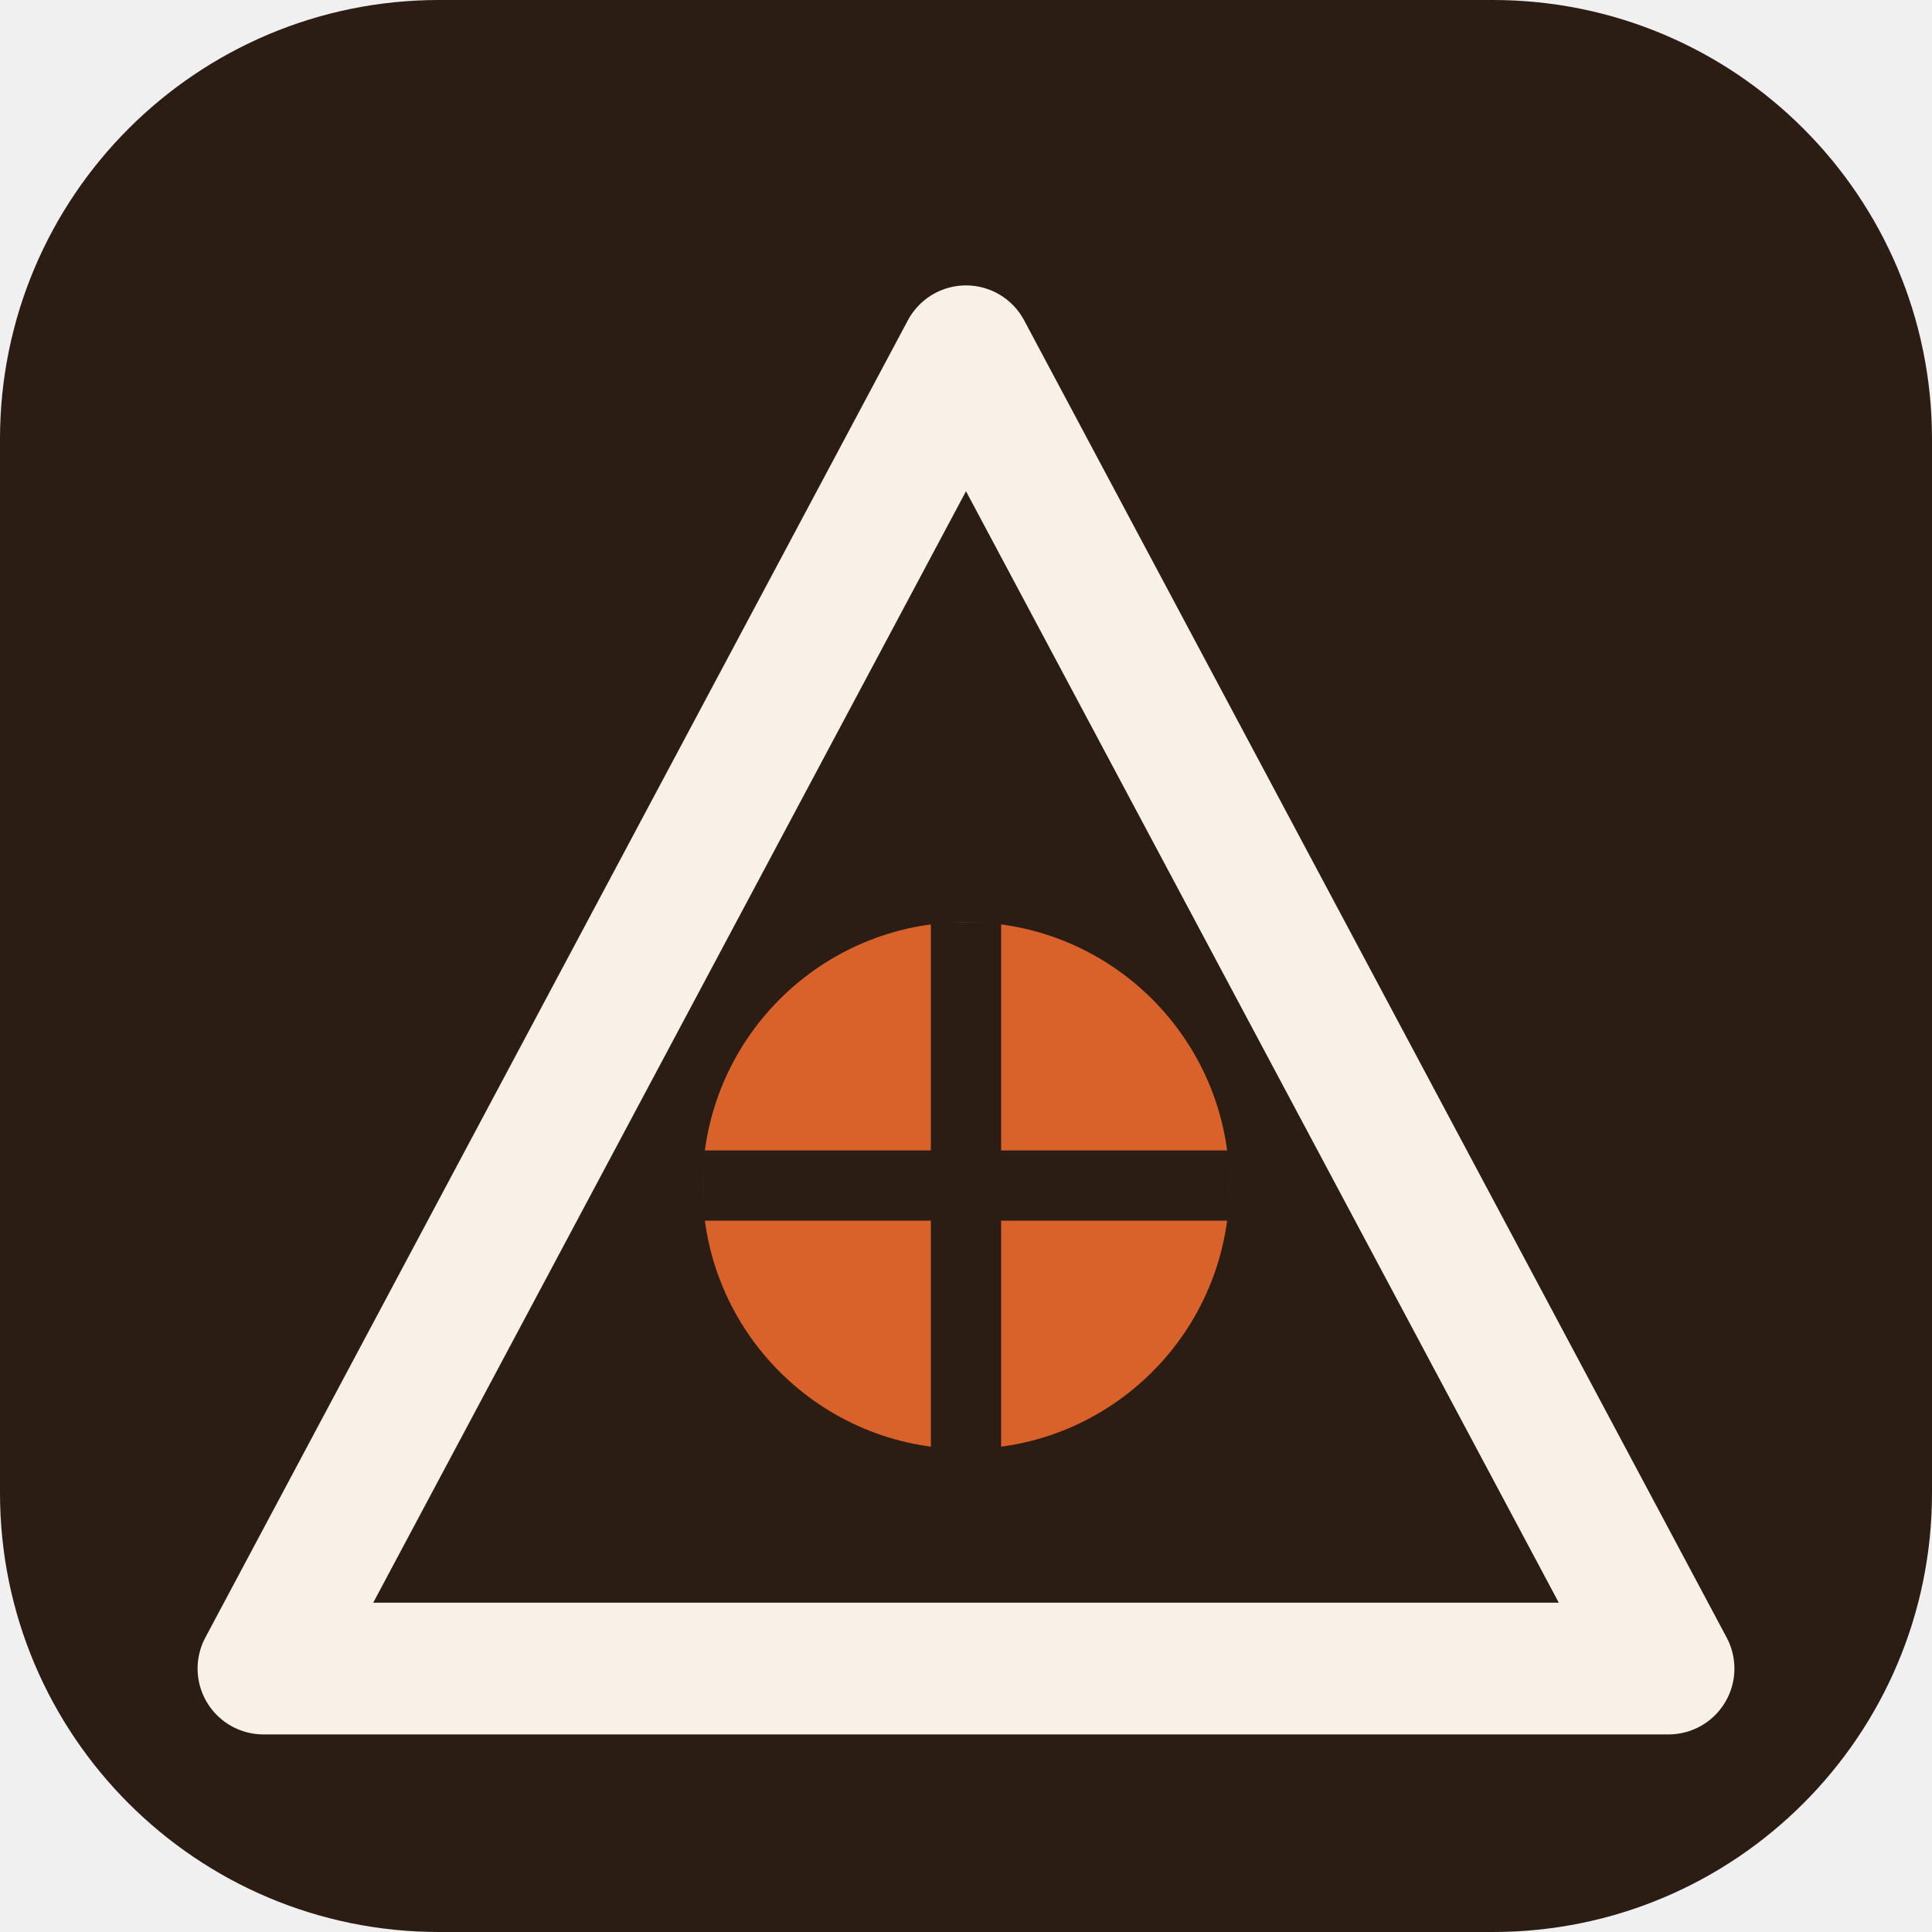
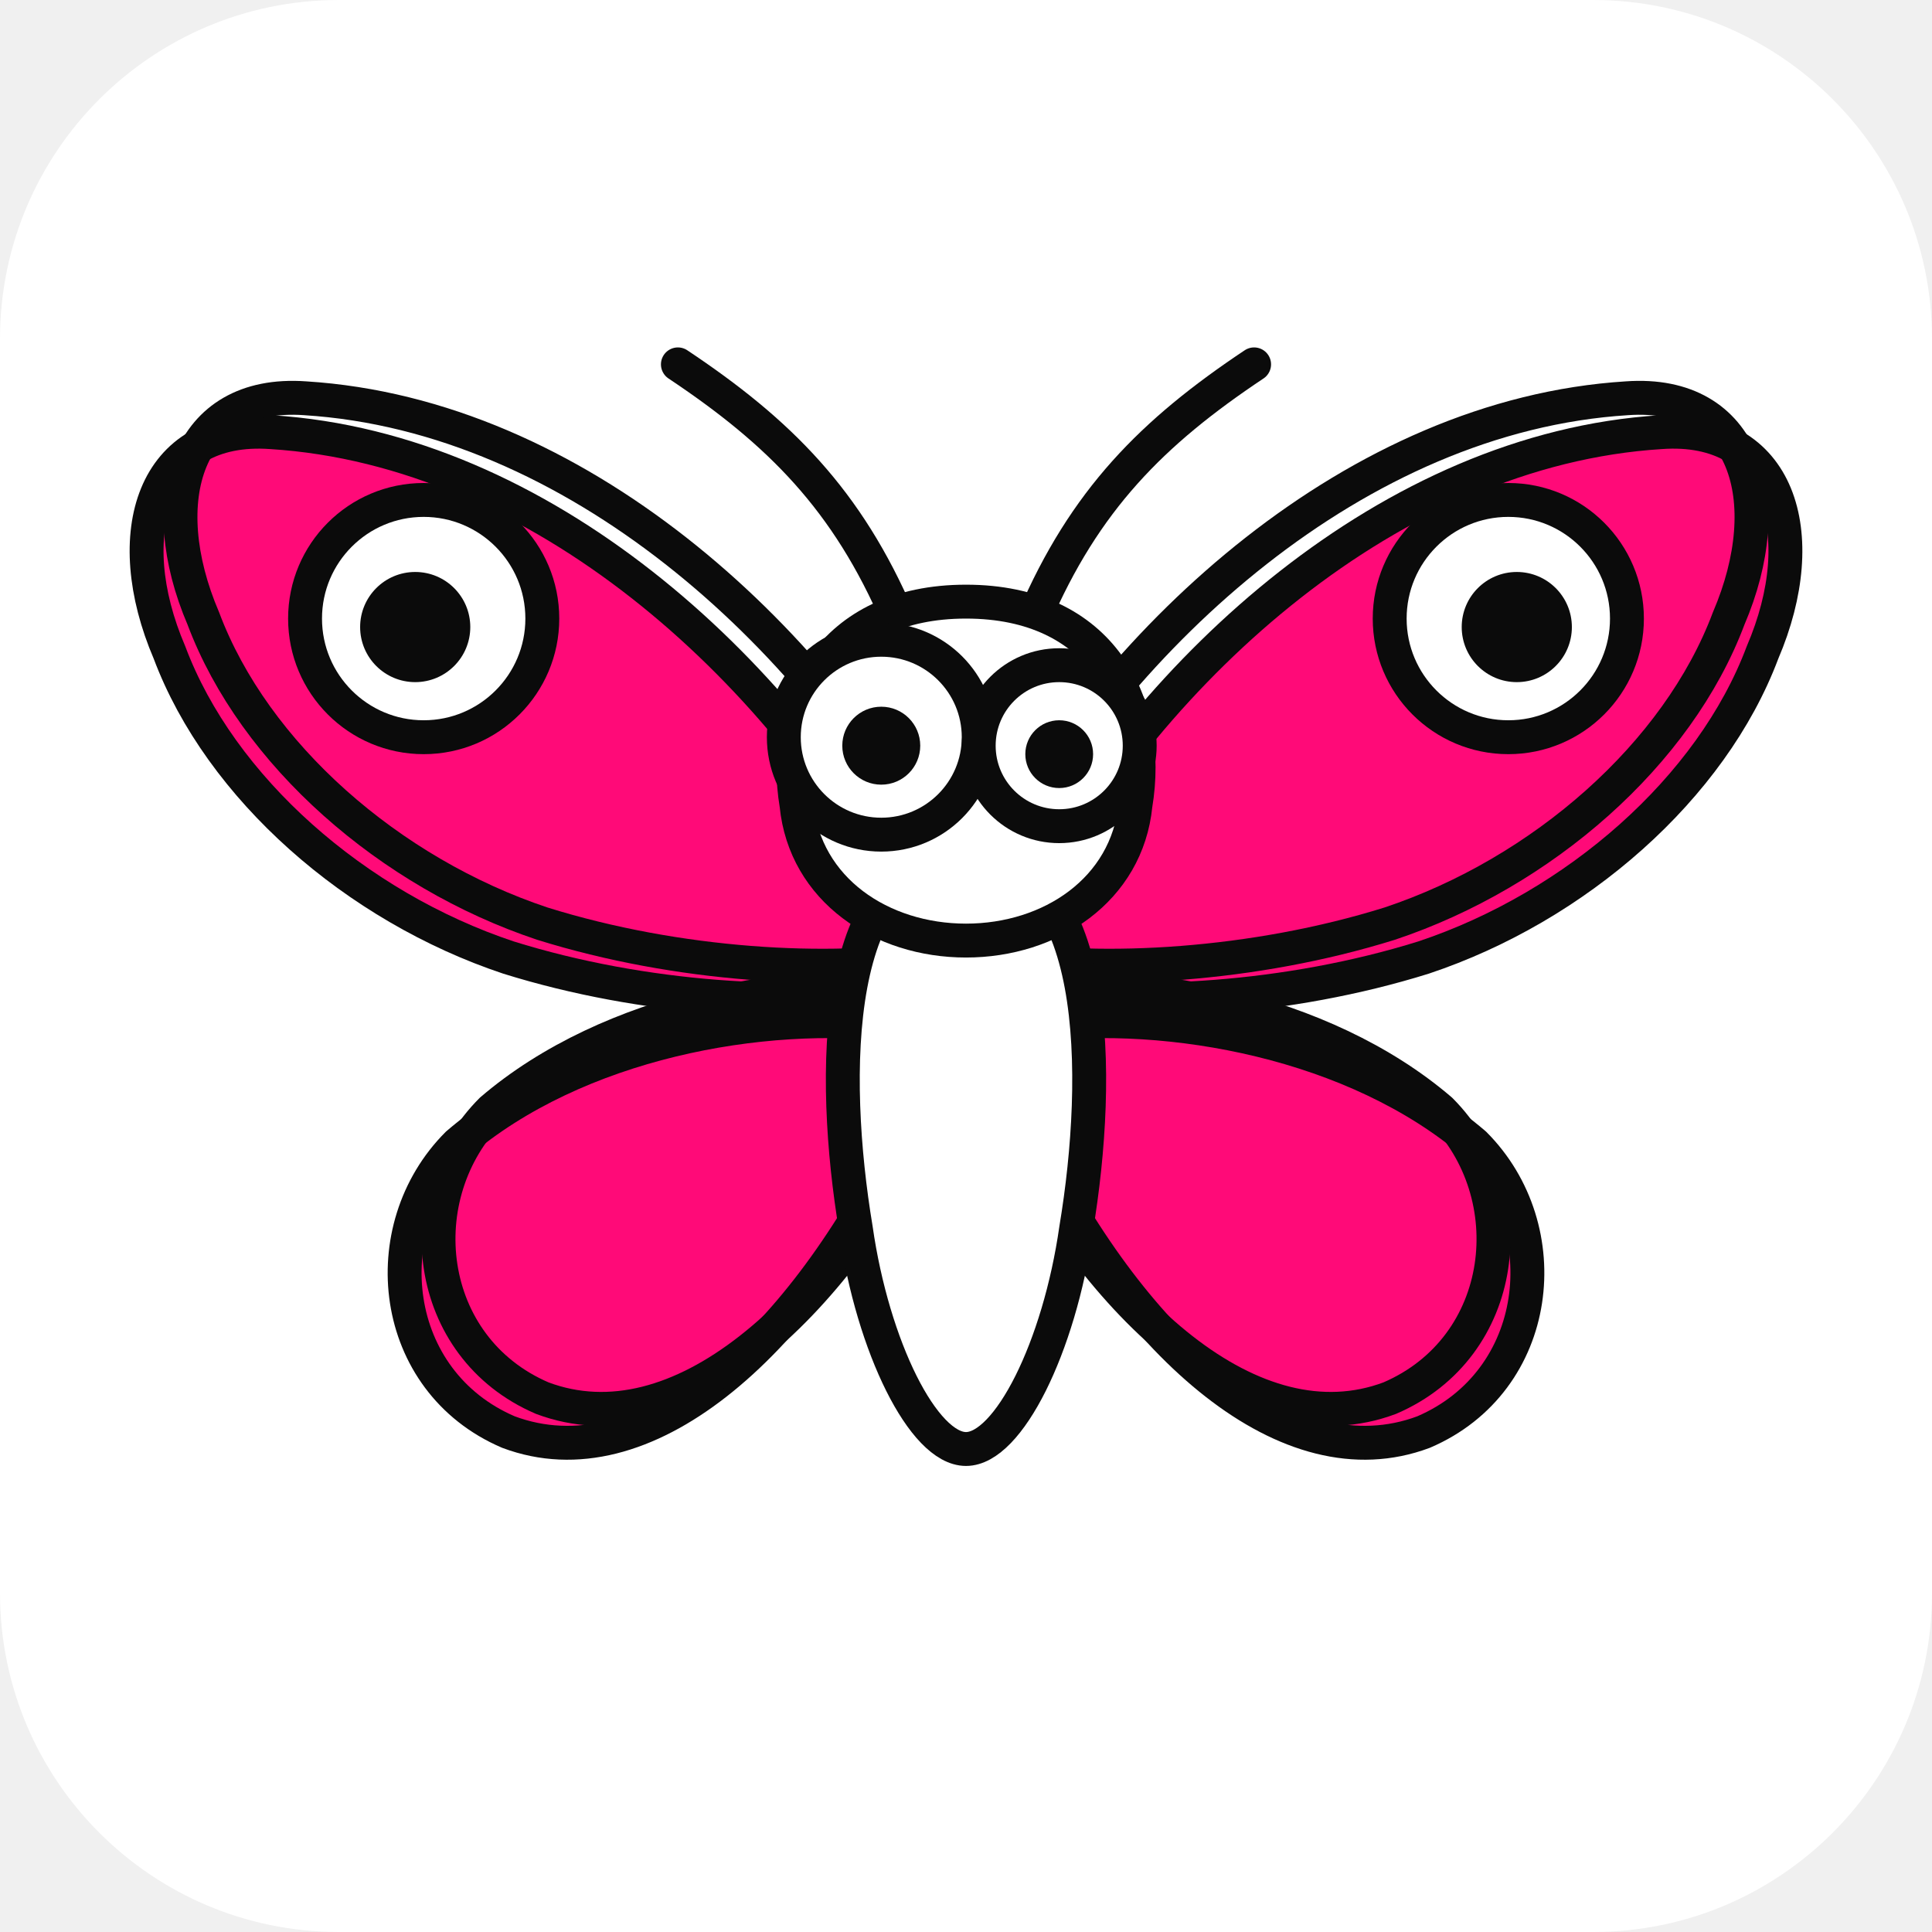
- <svg xmlns="http://www.w3.org/2000/svg" viewBox="0 0 44 44">
-   <rect width="44" height="44" rx="10" fill="#2b1d14" />
-   <path d="M6 38 L22 8 L38 38 Z" fill="none" stroke="#f7f1e8" stroke-width="3" stroke-linejoin="round" />
-   <circle cx="22" cy="27" r="6" fill="#d9622b" />
-   <path d="M22 21 V33 M16 27 H28" stroke="#2b1d14" stroke-width="1.6" />
+ <svg xmlns="http://www.w3.org/2000/svg" viewBox="-14 -29 228 228">
+   <rect x="-14" y="-29" width="228" height="228" rx="40" fill="#fff" />
+   <g fill="none" stroke="#0b0b0b" stroke-width="4" stroke-linecap="round" stroke-linejoin="round">
+     <g id="w">
+       <path fill="#ff0a78" transform="translate(4 4)" d="M104 72C118 46 146 20 178 18c14-1 18 12 12 26-6 16-22 30-40 36-16 5-34 6-46 4Z" />
+       <path fill="#ff0a78" transform="translate(4 4)" d="M104 88c16-2 38 2 52 14 10 10 8 28-6 34-16 6-34-10-46-34Z" />
+       <path d="M104 72C118 46 146 20 178 18c14-1 18 12 12 26-6 16-22 30-40 36-16 5-34 6-46 4Z" />
+       <path d="M104 88c16-2 38 2 52 14 10 10 8 28-6 34-16 6-34-10-46-34Z" />
+       <circle fill="#fff" cx="164" cy="44" r="14" />
+       <circle fill="#0b0b0b" stroke="none" cx="165" cy="45" r="6.5" />
+     </g>
+     <use href="#w" transform="translate(200 0) scale(-1 1)" />
+     <path d="M92 44C86 30 78 22 66 14M108 44c6-14 14-22 26-30" />
+     <path fill="#fff" d="M100 72c16 0 16 26 13 44-2 14-8 26-13 26s-11-12-13-26c-3-18-3-44 13-44Z" />
+     <path fill="#fff" d="M100 42c16 0 22 12 20 24-1 10-10 16-20 16s-19-6-20-16c-2-12 4-24 20-24Z" />
+     <circle fill="#fff" cx="90" cy="58" r="11.5" />
+     <circle fill="#fff" cx="111" cy="59" r="9.5" />
+     <circle fill="#0b0b0b" stroke="none" cx="90" cy="59" r="4.6" />
+     <circle fill="#0b0b0b" stroke="none" cx="111" cy="60" r="4" />
+   </g>
</svg>
